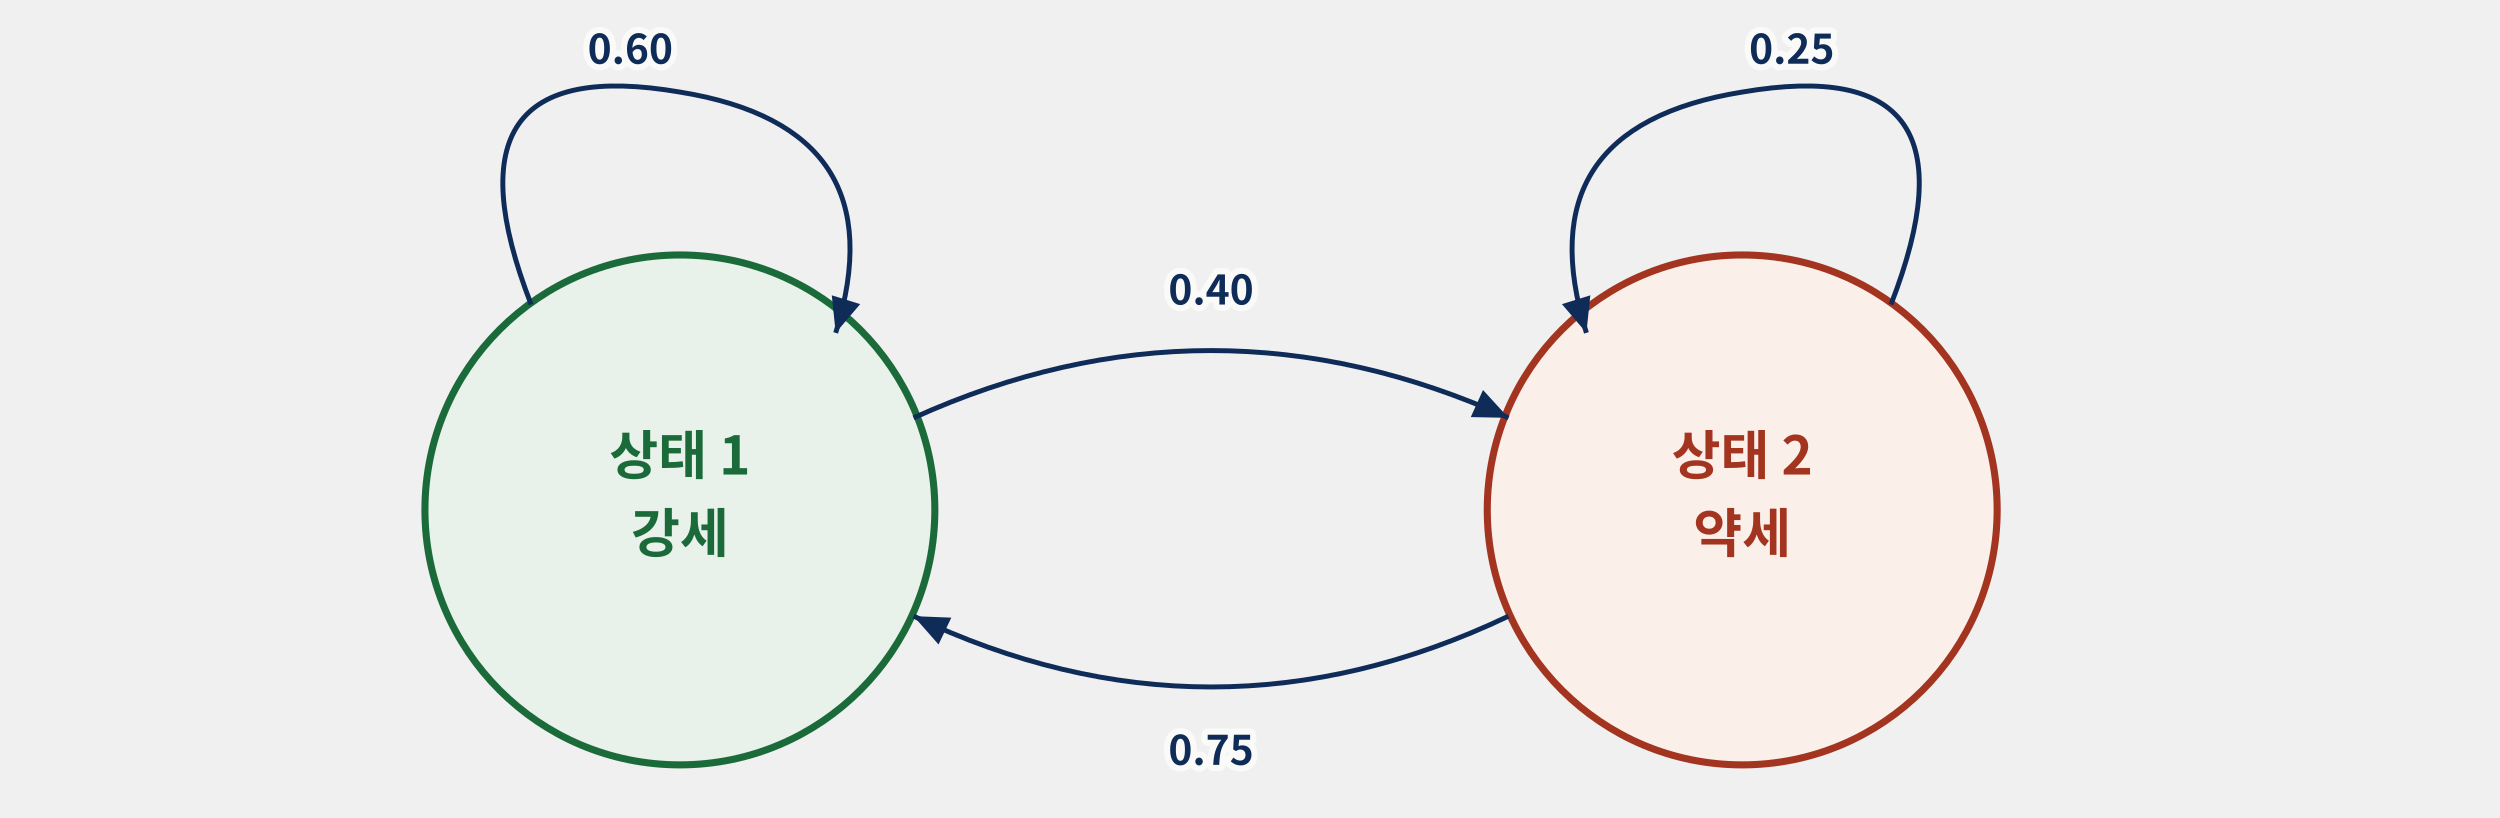
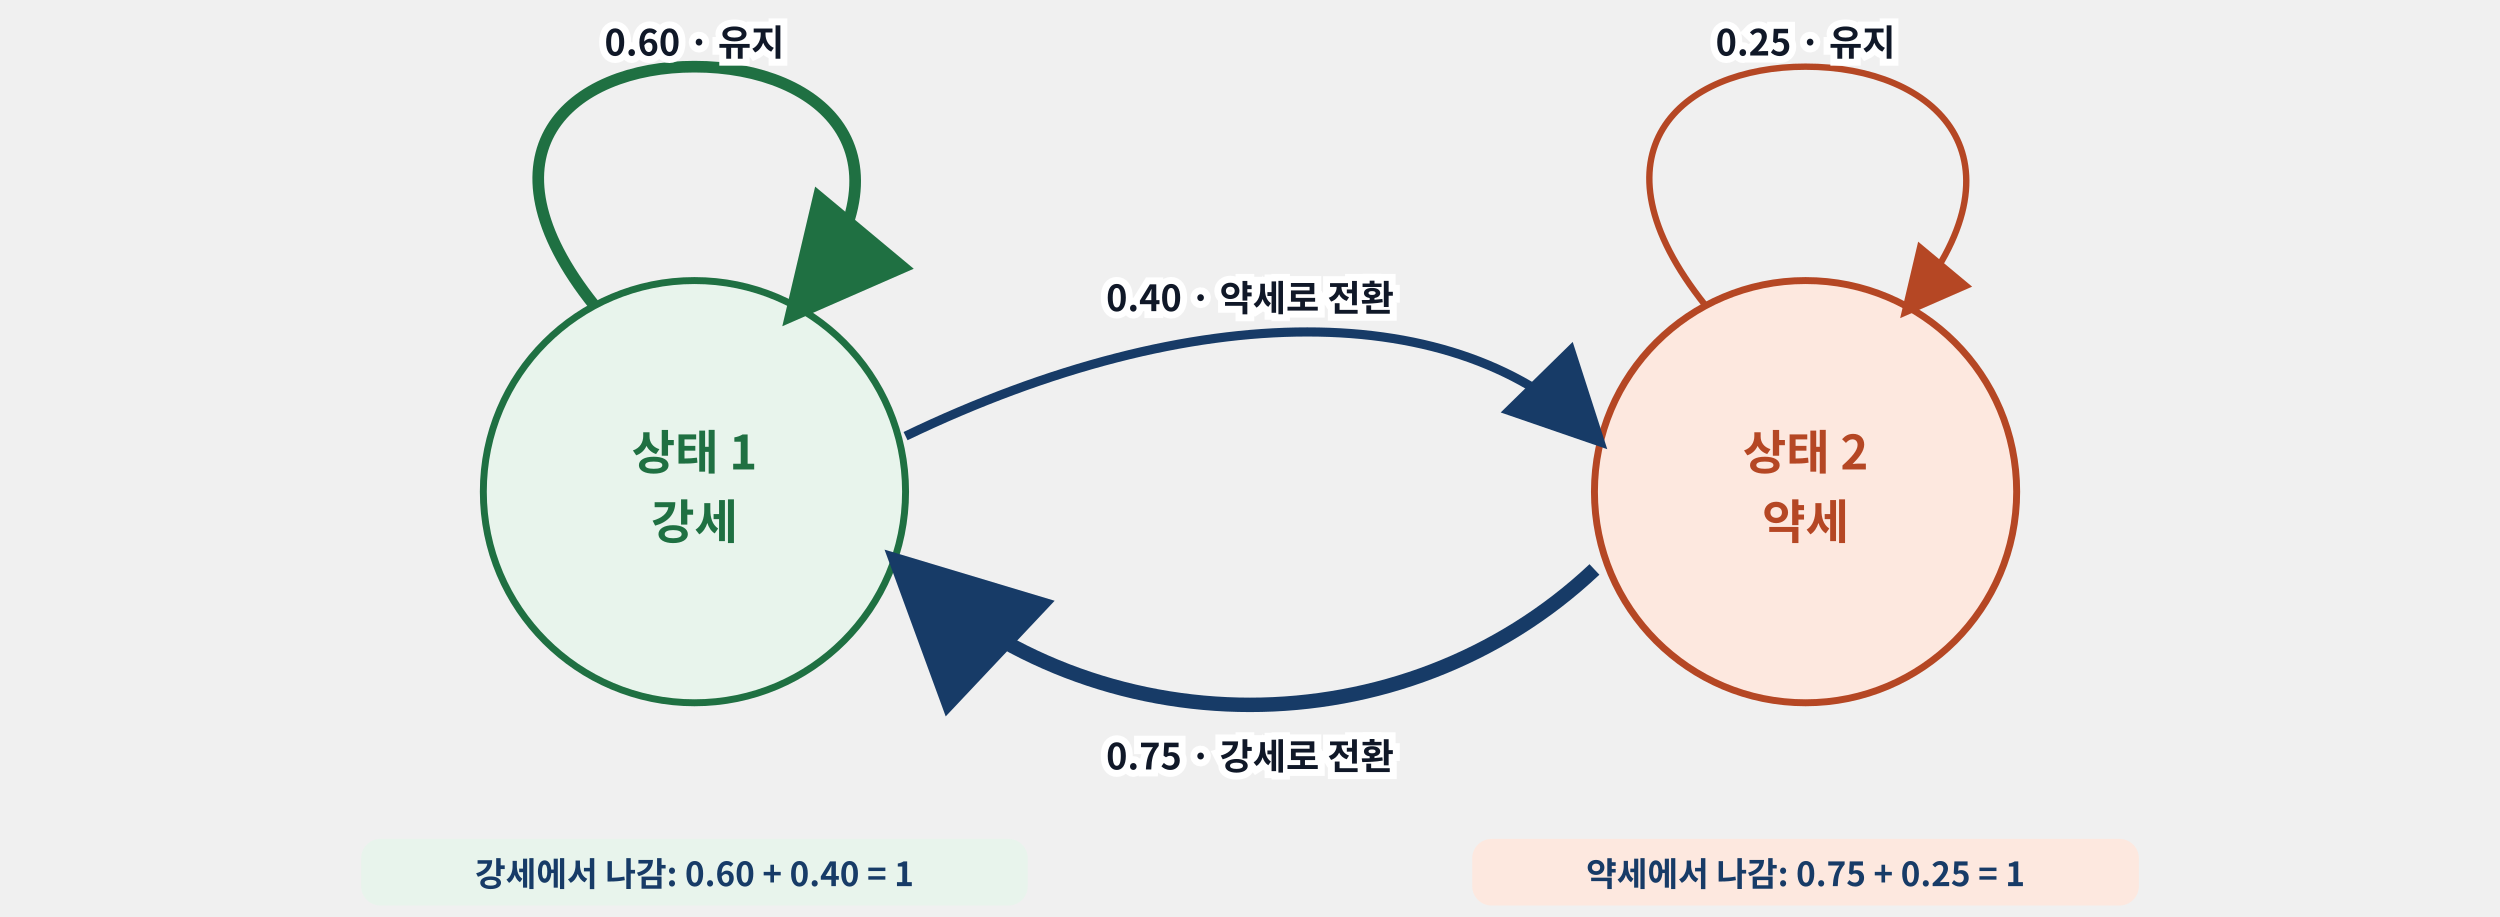
- <svg xmlns="http://www.w3.org/2000/svg" viewBox="18 6 706 231" font-family="Noto Sans CJK KR,Apple SD Gothic Neo,Malgun Gothic,Noto Sans KR,NanumGothic,Inter,system-ui,sans-serif" role="img">
+ <svg xmlns="http://www.w3.org/2000/svg" viewBox="0 0 900 330" role="img" aria-labelledby="title desc" font-family="Noto Sans CJK KR,Apple SD Gothic Neo,Malgun Gothic,Noto Sans KR,NanumGothic,Inter,system-ui,sans-serif">
  <defs>
-     <marker id="ah" markerWidth="9" markerHeight="9" refX="7" refY="3" orient="auto">
-       <path d="M0,0 L7,3 L0,6 Z" fill="#0F2C59" />
+     <marker id="blue" markerWidth="11" markerHeight="11" refX="9" refY="5.5" orient="auto">
+       <path d="M0 0L11 5.5L0 11Z" fill="#173b67" />
    </marker>
-     <marker id="ahr" markerWidth="9" markerHeight="9" refX="7" refY="3" orient="auto">
-       <path d="M0,0 L7,3 L0,6 Z" fill="#A3341F" />
+     <marker id="green" markerWidth="11" markerHeight="11" refX="9" refY="5.5" orient="auto">
+       <path d="M0 0L11 5.5L0 11Z" fill="#1f7042" />
    </marker>
-     <marker id="ahg" markerWidth="9" markerHeight="9" refX="7" refY="3" orient="auto">
-       <path d="M0,0 L7,3 L0,6 Z" fill="#1B6B3A" />
+     <marker id="red" markerWidth="11" markerHeight="11" refX="9" refY="5.5" orient="auto">
+       <path d="M0 0L11 5.5L0 11Z" fill="#b54724" />
    </marker>
-     <style>
-       .t{fill:#0F0F10;font-size:13px;font-weight:700;text-anchor:middle}
-       .tl{fill:#0F0F10;font-size:12.5px;font-weight:700;text-anchor:start}
-       .s{fill:#57534E;font-size:10.5px;text-anchor:middle}
-       .sl{fill:#57534E;font-size:10.5px;text-anchor:start}
-       .sr{fill:#57534E;font-size:10.5px;text-anchor:end}
-       .lab{fill:#0F2C59;font-size:11.5px;font-weight:700;text-anchor:middle}
-       .labl{fill:#0F2C59;font-size:11.5px;font-weight:700;text-anchor:start}
-       .box{fill:#fff;stroke:#0F2C59;stroke-width:1.4}
-       .key{fill:#0F2C59;stroke:#0F2C59}
-       .tk{fill:#fff;font-size:13px;font-weight:700;text-anchor:middle}
-       .sk{fill:#C7D2E6;font-size:10.5px;text-anchor:middle}
-       .good{fill:#E8F1EA;stroke:#1B6B3A;stroke-width:1.4}
-       .goodt{fill:#1B6B3A;font-size:11px;font-weight:700;text-anchor:middle}
-       .warn{fill:#FBEFEA;stroke:#A3341F;stroke-width:1.4}
-       .warnt{fill:#A3341F;font-size:11px;font-weight:700;text-anchor:middle}
-       .muted{fill:#F3F1EC;stroke:#8A8377;stroke-width:1.3}
-       .mutedt{fill:#6B6357;font-size:10.5px;font-weight:700;text-anchor:middle}
-       .a{stroke:#0F2C59;stroke-width:1.4;fill:none;marker-end:url(#ah)}
-       .ar{stroke:#A3341F;stroke-width:1.4;fill:none;marker-end:url(#ahr)}
-       .ag{stroke:#1B6B3A;stroke-width:1.4;fill:none;marker-end:url(#ahg)}
-       .plain{stroke:#0F2C59;stroke-width:1.3;fill:none}
-       .axis{stroke:#8A8377;stroke-width:1.1;fill:none}
-       .grid{stroke:#E7E5E4;stroke-width:1;fill:none}
-       .ln{stroke:#0F2C59;stroke-width:2.2;fill:none;stroke-linejoin:round;stroke-linecap:round}
-       .lnr{stroke:#A3341F;stroke-width:2.2;fill:none;stroke-linejoin:round;stroke-linecap:round}
-       .lng{stroke:#1B6B3A;stroke-width:2.2;fill:none;stroke-linejoin:round;stroke-linecap:round}
-       .lnthin{stroke:#9AA9C4;stroke-width:1.1;fill:none;stroke-linejoin:round}
-       .dash{stroke:#8A8377;stroke-width:1.2;fill:none;stroke-dasharray:5 4}
-       .band{fill:#0F2C59;opacity:.07}
-       .bandr{fill:#A3341F;opacity:.09}
-       .edge{fill:none;stroke:#0F2C59;stroke-width:1.3}
-       .halo{paint-order:stroke fill;stroke:#FAFAF9;stroke-width:3.5px;stroke-linejoin:round}
-     </style>
+     <style>.state1{fill:#e8f4ec;stroke:#1f7042;stroke-width:2.5}.state2{fill:#fde8df;stroke:#b54724;stroke-width:2.5}.name1{fill:#1f7042;font-size:17px;font-weight:700}.name2{fill:#b54724;font-size:17px;font-weight:700}.prob{fill:#101828;font-size:13px;font-weight:700;paint-order:stroke;stroke:#fff;stroke-width:5}.small{fill:#606978;font-size:11px}.sum{fill:#173b67;font-size:12px;font-weight:700}.loop1{fill:none;stroke:#1f7042;stroke-width:4.2;marker-end:url(#green)}.loop2{fill:none;stroke:#b54724;stroke-width:2.3;marker-end:url(#red)}.to2{fill:none;stroke:#173b67;stroke-width:3.3;marker-end:url(#blue)}.to1{fill:none;stroke:#173b67;stroke-width:5.2;marker-end:url(#blue)}</style>
  </defs>
-   <circle cx="210" cy="150" r="72" fill="#E8F1EA" stroke="#1B6B3A" stroke-width="2" />
-   <text class="goodt" x="210" y="140" style="font-size:15px">상태 1</text>
-   <text class="goodt" x="210" y="162" style="font-size:15px">강세</text>
-   <circle cx="510" cy="150" r="72" fill="#FBEFEA" stroke="#A3341F" stroke-width="2" />
-   <text class="warnt" x="510" y="140" style="font-size:15px">상태 2</text>
-   <text class="warnt" x="510" y="162" style="font-size:15px">약세</text>
-   <path class="a" d="M276,124 Q360,86 444,124" />
-   <text class="lab halo" x="360" y="92">0.40</text>
-   <path class="a" d="M444,180 Q360,220 276,180" />
-   <text class="lab halo" x="360" y="222">0.75</text>
-   <path class="a" d="M168,92 Q140,20 210,32 Q272,42 254,100" />
-   <text class="lab halo" x="196" y="24">0.60</text>
-   <path class="a" d="M552,92 Q580,20 510,32 Q448,42 466,100" />
-   <text class="lab halo" x="524" y="24">0.25</text>
+   <circle cx="250" cy="177" r="76" class="state1" />
+   <text x="250" y="169" text-anchor="middle" class="name1">상태 1</text>
+   <text x="250" y="194" text-anchor="middle" class="name1">강세</text>
+   <circle cx="650" cy="177" r="76" class="state2" />
+   <text x="650" y="169" text-anchor="middle" class="name2">상태 2</text>
+   <text x="650" y="194" text-anchor="middle" class="name2">약세</text>
+   <path d="M326 157C430 107 525 107 574 157" class="to2" />
+   <text x="450" y="112" text-anchor="middle" class="prob">0.40 · 약세로 전환</text>
+   <path d="M574 205C505 270 395 270 326 205" class="to1" />
+   <text x="450" y="277" text-anchor="middle" class="prob">0.75 · 강세로 전환</text>
+   <path d="M214 110C170 55 205 24 250 24C297 24 332 57 287 111" class="loop1" />
+   <text x="250" y="20" text-anchor="middle" class="prob">0.60 · 유지</text>
+   <path d="M614 110C570 55 605 24 650 24C697 24 732 57 687 111" class="loop2" />
+   <text x="650" y="20" text-anchor="middle" class="prob">0.25 · 유지</text>
+   <rect x="130" y="302" width="240" height="24" rx="7" fill="#e8f4ec" />
+   <text x="250" y="319" text-anchor="middle" class="sum">강세에서 나감: 0.60 + 0.40 = 1</text>
+   <rect x="530" y="302" width="240" height="24" rx="7" fill="#fde8df" />
+   <text x="650" y="319" text-anchor="middle" class="sum">약세에서 나감: 0.75 + 0.25 = 1</text>
</svg>
